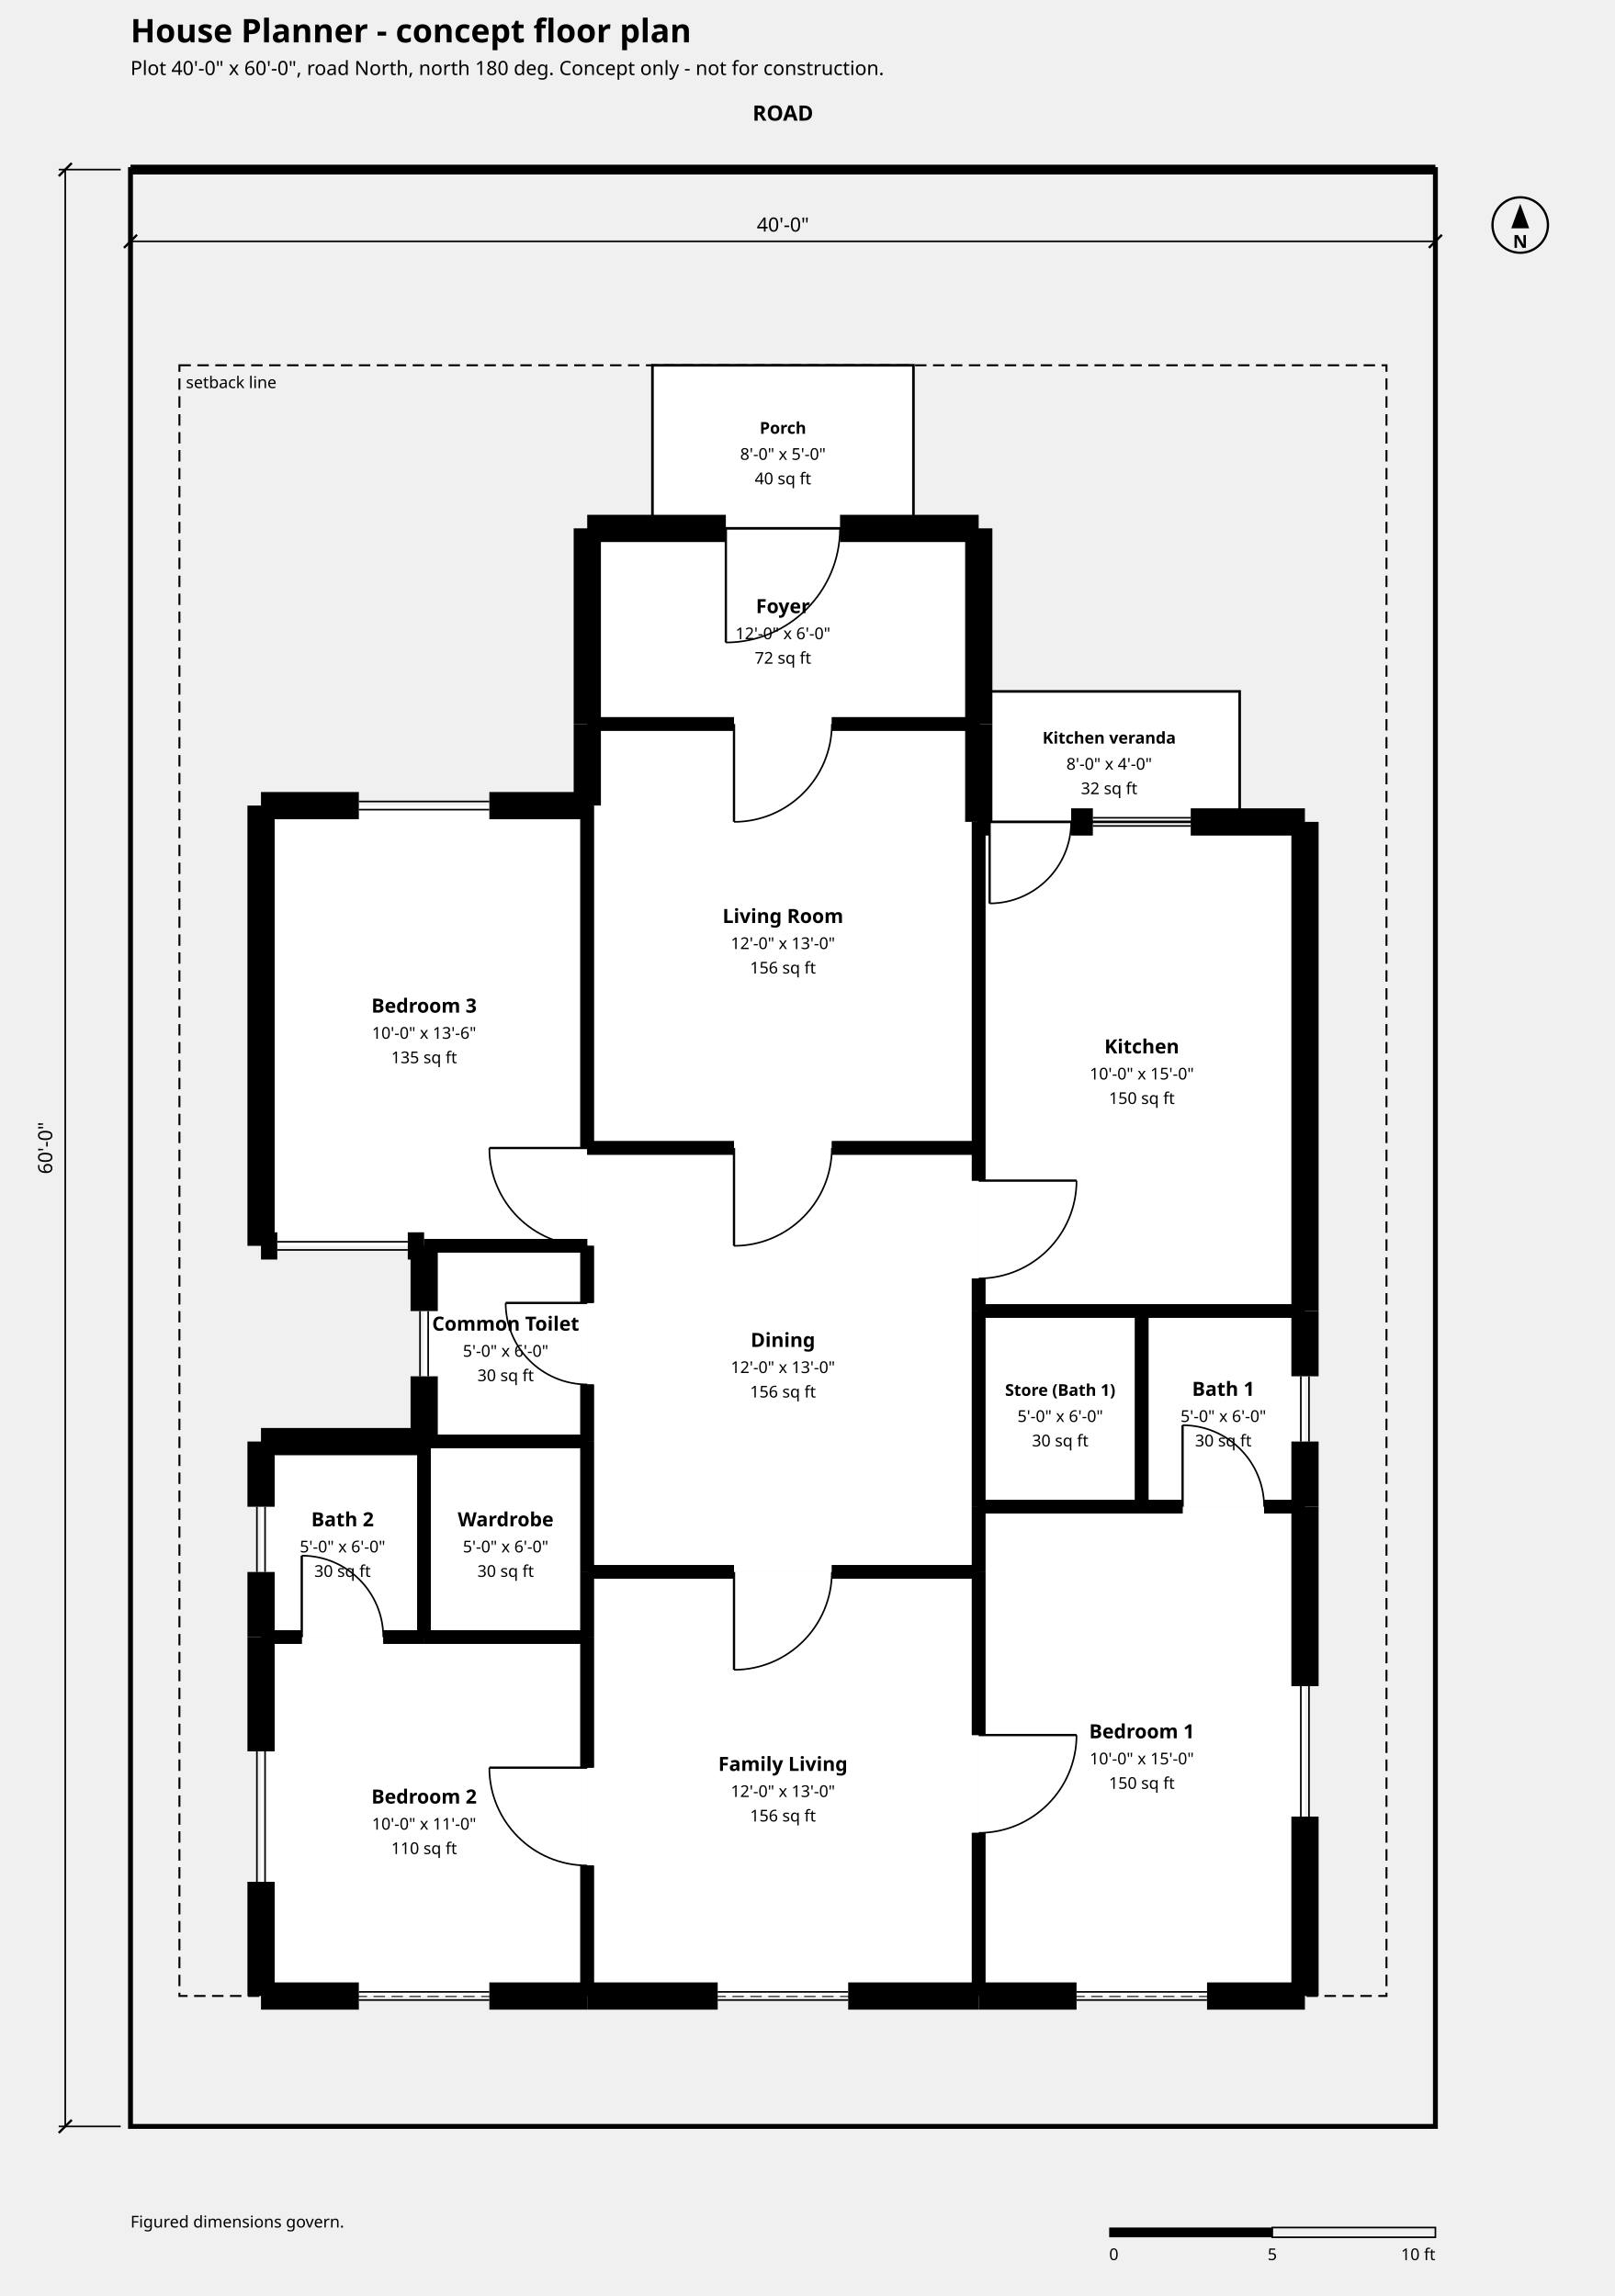
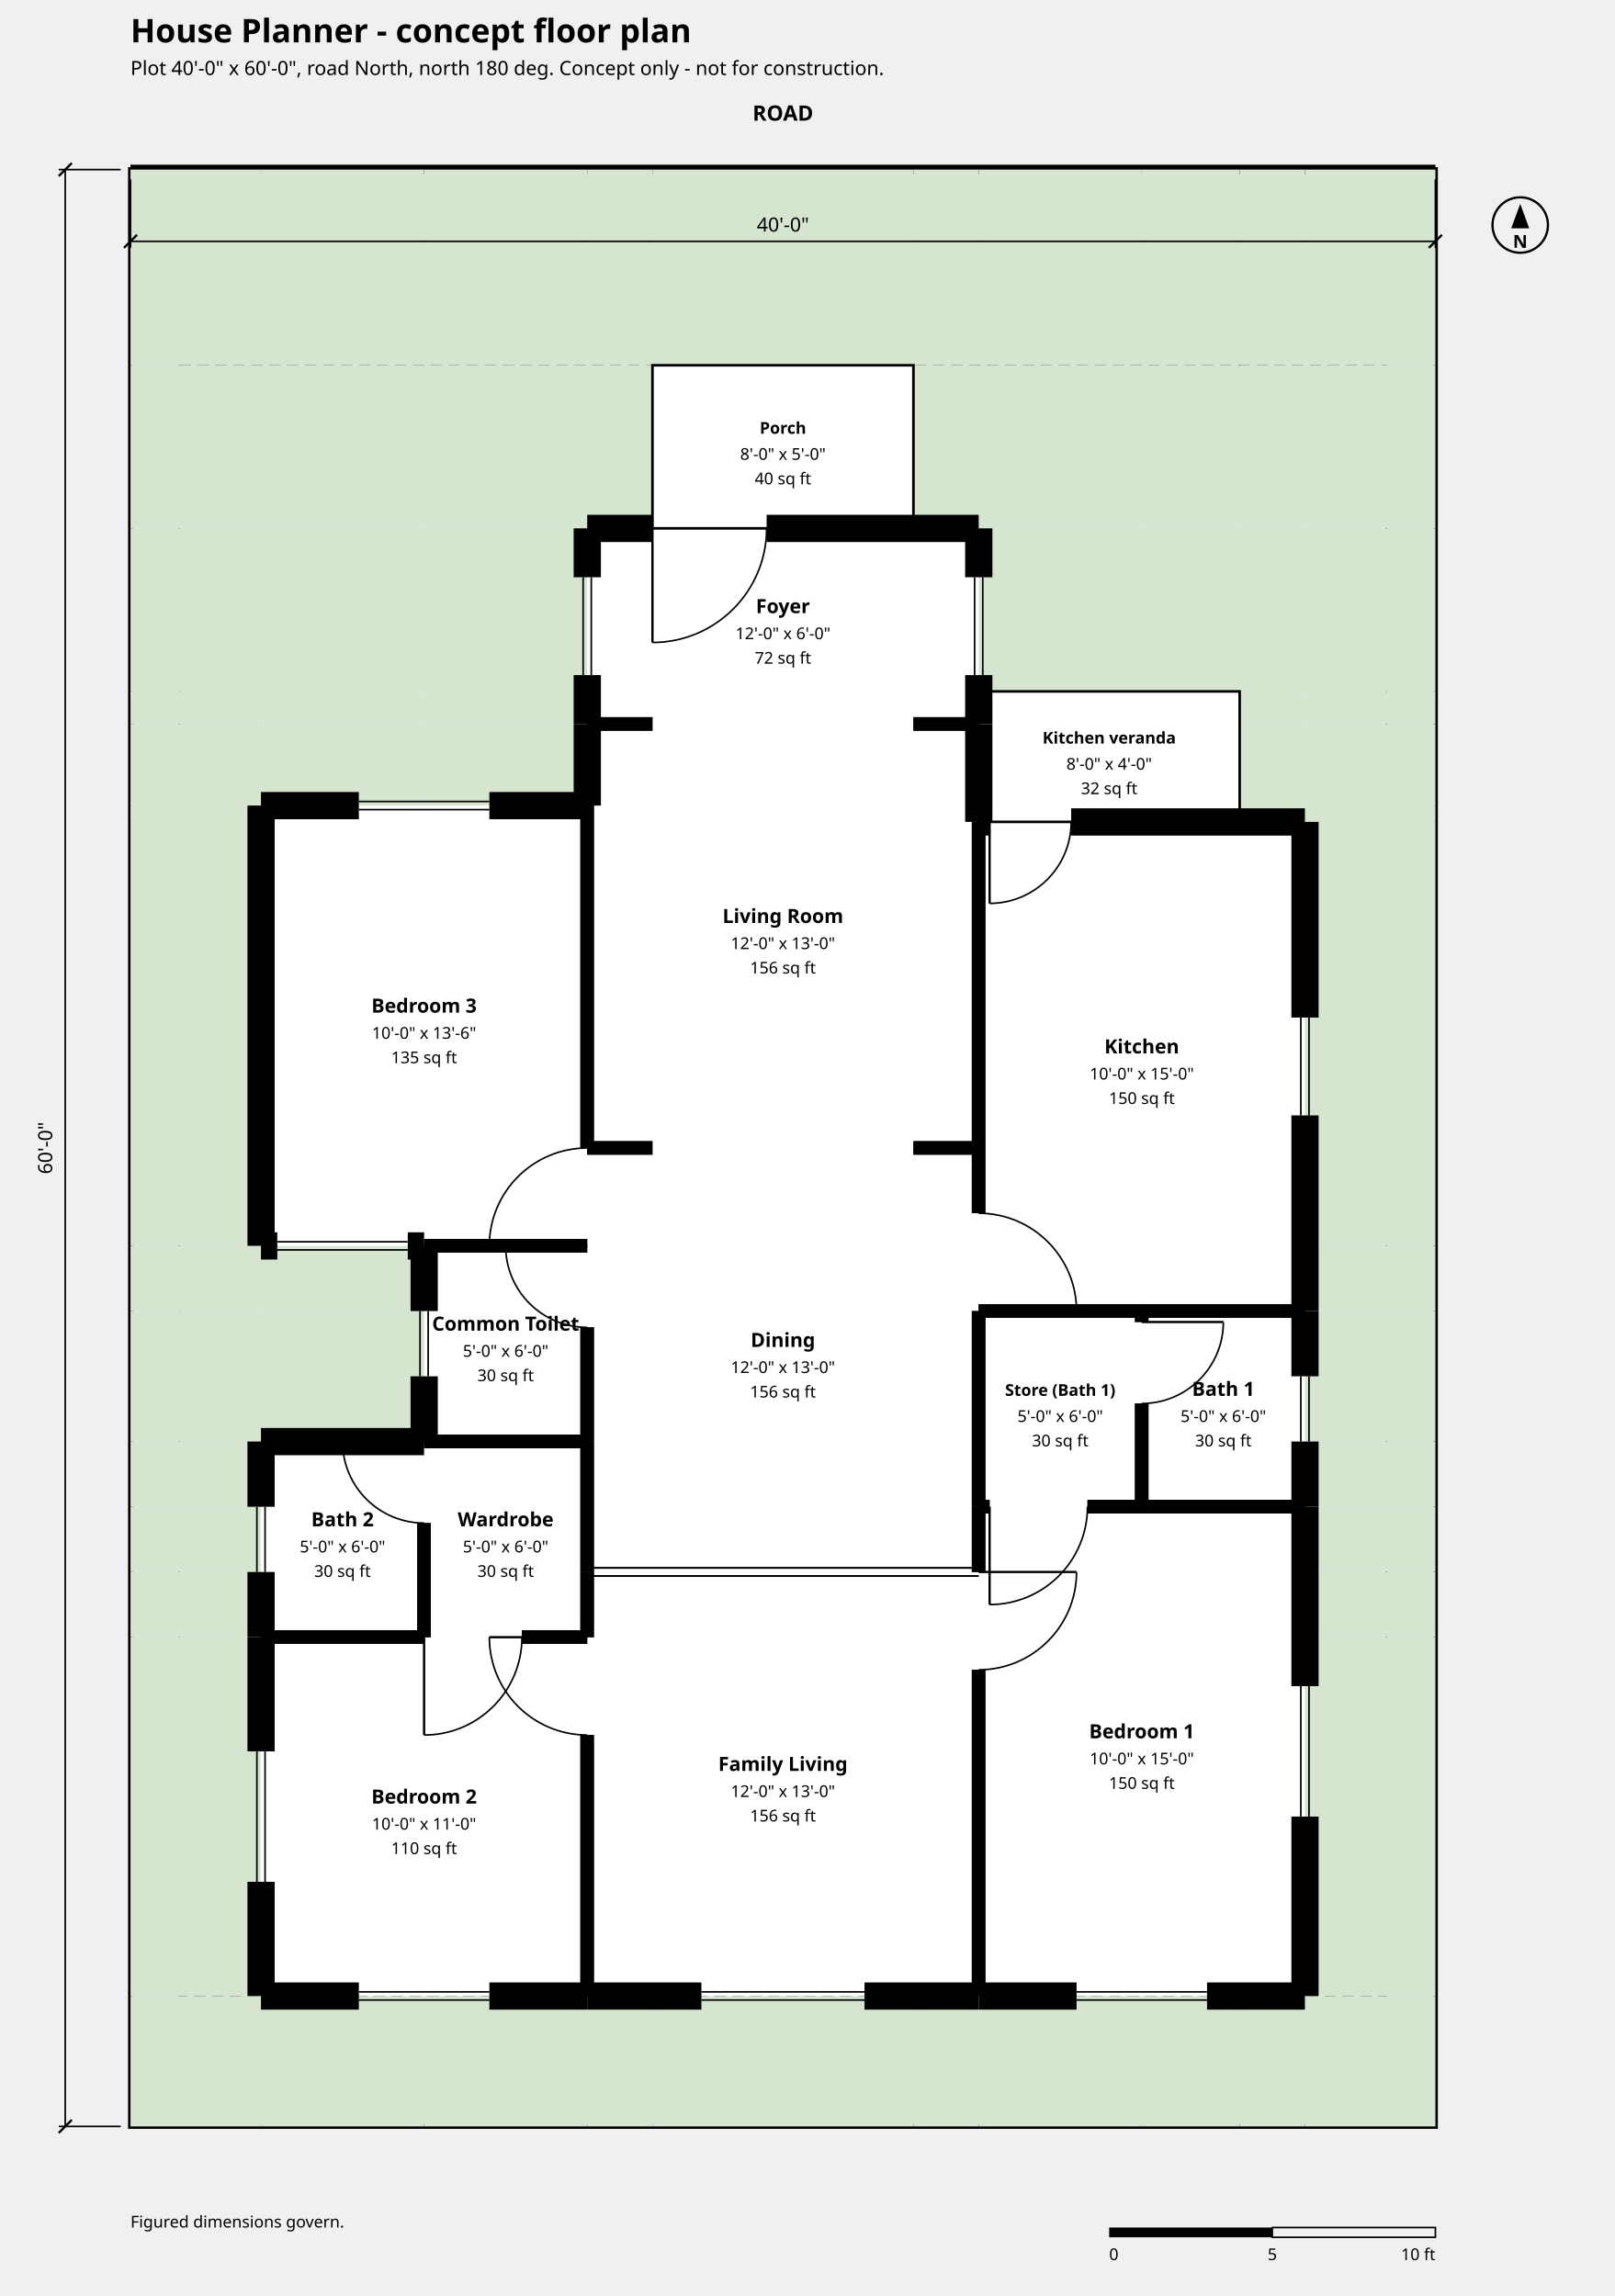
<svg xmlns="http://www.w3.org/2000/svg" viewBox="0 0 990 1408" style="width:100%;height:auto;max-width:960px;background:#fff" font-family="sans-serif">
  <text x="80" y="26" font-size="20" font-weight="bold">House Planner - concept floor plan</text>
  <text x="80" y="46" font-size="12">Plot 40'-0" x 60'-0", road North, north 180 deg. Concept only - not for construction.</text>
  <rect x="80.0" y="104.0" width="800.0" height="1200.0" fill="none" stroke="#000" stroke-width="3" />
  <rect x="110.0" y="224.0" width="740.0" height="1000.0" fill="none" stroke="#000" stroke-width="1.2" stroke-dasharray="7 4" />
  <text x="114.0" y="238.0" font-size="10">setback line</text>
  <line x1="80.0" y1="104.0" x2="880.0" y2="104.0" stroke="#000" stroke-width="6" />
  <text x="480.0" y="74.0" font-size="13" font-weight="bold" text-anchor="middle">ROAD</text>
+   <rect x="80.0" y="104.0" width="80.0" height="120.0" fill="#d5e5cf" stroke="none" />
+   <rect x="80.0" y="224.0" width="80.0" height="100.0" fill="#d5e5cf" stroke="none" />
+   <rect x="80.0" y="324.0" width="80.0" height="100.0" fill="#d5e5cf" stroke="none" />
+   <rect x="80.0" y="424.0" width="80.0" height="20.0" fill="#d5e5cf" stroke="none" />
+   <rect x="80.0" y="444.0" width="80.0" height="50.0" fill="#d5e5cf" stroke="none" />
+   <rect x="80.0" y="494.0" width="80.0" height="10.0" fill="#d5e5cf" stroke="none" />
+   <rect x="80.0" y="504.0" width="80.0" height="200.0" fill="#d5e5cf" stroke="none" />
+   <rect x="80.0" y="704.0" width="80.0" height="60.0" fill="#d5e5cf" stroke="none" />
+   <rect x="80.0" y="764.0" width="80.0" height="40.0" fill="#d5e5cf" stroke="none" />
+   <rect x="80.0" y="804.0" width="80.0" height="80.0" fill="#d5e5cf" stroke="none" />
+   <rect x="80.0" y="884.0" width="80.0" height="40.0" fill="#d5e5cf" stroke="none" />
+   <rect x="80.0" y="924.0" width="80.0" height="40.0" fill="#d5e5cf" stroke="none" />
+   <rect x="80.0" y="964.0" width="80.0" height="40.0" fill="#d5e5cf" stroke="none" />
+   <rect x="80.0" y="1004.0" width="80.0" height="220.0" fill="#d5e5cf" stroke="none" />
+   <rect x="80.0" y="1224.0" width="80.0" height="80.0" fill="#d5e5cf" stroke="none" />
+   <rect x="160.0" y="104.0" width="100.0" height="120.0" fill="#d5e5cf" stroke="none" />
+   <rect x="160.0" y="224.0" width="100.0" height="100.0" fill="#d5e5cf" stroke="none" />
+   <rect x="160.0" y="324.0" width="100.0" height="100.0" fill="#d5e5cf" stroke="none" />
+   <rect x="160.0" y="424.0" width="100.0" height="20.0" fill="#d5e5cf" stroke="none" />
+   <rect x="160.0" y="444.0" width="100.0" height="50.0" fill="#d5e5cf" stroke="none" />
+   <rect x="160.0" y="764.0" width="100.0" height="40.0" fill="#d5e5cf" stroke="none" />
+   <rect x="160.0" y="804.0" width="100.0" height="80.0" fill="#d5e5cf" stroke="none" />
+   <rect x="160.0" y="1224.0" width="100.0" height="80.0" fill="#d5e5cf" stroke="none" />
+   <rect x="260.0" y="104.0" width="100.0" height="120.0" fill="#d5e5cf" stroke="none" />
+   <rect x="260.0" y="224.0" width="100.0" height="100.0" fill="#d5e5cf" stroke="none" />
+   <rect x="260.0" y="324.0" width="100.0" height="100.0" fill="#d5e5cf" stroke="none" />
+   <rect x="260.0" y="424.0" width="100.0" height="20.0" fill="#d5e5cf" stroke="none" />
+   <rect x="260.0" y="444.0" width="100.0" height="50.0" fill="#d5e5cf" stroke="none" />
+   <rect x="260.0" y="1224.0" width="100.0" height="80.0" fill="#d5e5cf" stroke="none" />
+   <rect x="360.0" y="104.0" width="40.0" height="120.0" fill="#d5e5cf" stroke="none" />
+   <rect x="360.0" y="224.0" width="40.0" height="100.0" fill="#d5e5cf" stroke="none" />
+   <rect x="360.0" y="1224.0" width="40.0" height="80.0" fill="#d5e5cf" stroke="none" />
+   <rect x="400.0" y="104.0" width="160.0" height="120.0" fill="#d5e5cf" stroke="none" />
+   <rect x="400.0" y="1224.0" width="160.0" height="80.0" fill="#d5e5cf" stroke="none" />
+   <rect x="560.0" y="104.0" width="40.0" height="120.0" fill="#d5e5cf" stroke="none" />
+   <rect x="560.0" y="224.0" width="40.0" height="100.0" fill="#d5e5cf" stroke="none" />
+   <rect x="560.0" y="1224.0" width="40.0" height="80.0" fill="#d5e5cf" stroke="none" />
+   <rect x="600.0" y="104.0" width="100.0" height="120.0" fill="#d5e5cf" stroke="none" />
+   <rect x="600.0" y="224.0" width="100.0" height="100.0" fill="#d5e5cf" stroke="none" />
+   <rect x="600.0" y="324.0" width="100.0" height="100.0" fill="#d5e5cf" stroke="none" />
+   <rect x="600.0" y="1224.0" width="100.0" height="80.0" fill="#d5e5cf" stroke="none" />
+   <rect x="700.0" y="104.0" width="60.0" height="120.0" fill="#d5e5cf" stroke="none" />
+   <rect x="700.0" y="224.0" width="60.0" height="100.0" fill="#d5e5cf" stroke="none" />
+   <rect x="700.0" y="324.0" width="60.0" height="100.0" fill="#d5e5cf" stroke="none" />
+   <rect x="700.0" y="1224.0" width="60.0" height="80.0" fill="#d5e5cf" stroke="none" />
+   <rect x="760.0" y="104.0" width="40.0" height="120.0" fill="#d5e5cf" stroke="none" />
+   <rect x="760.0" y="224.0" width="40.0" height="100.0" fill="#d5e5cf" stroke="none" />
+   <rect x="760.0" y="324.0" width="40.0" height="100.0" fill="#d5e5cf" stroke="none" />
+   <rect x="760.0" y="424.0" width="40.0" height="20.0" fill="#d5e5cf" stroke="none" />
+   <rect x="760.0" y="444.0" width="40.0" height="50.0" fill="#d5e5cf" stroke="none" />
+   <rect x="760.0" y="494.0" width="40.0" height="10.0" fill="#d5e5cf" stroke="none" />
+   <rect x="760.0" y="1224.0" width="40.0" height="80.0" fill="#d5e5cf" stroke="none" />
+   <rect x="800.0" y="104.0" width="80.0" height="120.0" fill="#d5e5cf" stroke="none" />
+   <rect x="800.0" y="224.0" width="80.0" height="100.0" fill="#d5e5cf" stroke="none" />
+   <rect x="800.0" y="324.0" width="80.0" height="100.0" fill="#d5e5cf" stroke="none" />
+   <rect x="800.0" y="424.0" width="80.0" height="20.0" fill="#d5e5cf" stroke="none" />
+   <rect x="800.0" y="444.0" width="80.0" height="50.0" fill="#d5e5cf" stroke="none" />
+   <rect x="800.0" y="494.0" width="80.0" height="10.0" fill="#d5e5cf" stroke="none" />
+   <rect x="800.0" y="504.0" width="80.0" height="200.0" fill="#d5e5cf" stroke="none" />
+   <rect x="800.0" y="704.0" width="80.0" height="60.0" fill="#d5e5cf" stroke="none" />
+   <rect x="800.0" y="764.0" width="80.0" height="40.0" fill="#d5e5cf" stroke="none" />
+   <rect x="800.0" y="804.0" width="80.0" height="80.0" fill="#d5e5cf" stroke="none" />
+   <rect x="800.0" y="884.0" width="80.0" height="40.0" fill="#d5e5cf" stroke="none" />
+   <rect x="800.0" y="924.0" width="80.0" height="40.0" fill="#d5e5cf" stroke="none" />
+   <rect x="800.0" y="964.0" width="80.0" height="40.0" fill="#d5e5cf" stroke="none" />
+   <rect x="800.0" y="1004.0" width="80.0" height="220.0" fill="#d5e5cf" stroke="none" />
+   <rect x="800.0" y="1224.0" width="80.0" height="80.0" fill="#d5e5cf" stroke="none" />
  <g>
    <rect x="360.0" y="324.0" width="240.0" height="120.0" fill="#fff" stroke="none" />
    <text x="480.0" y="376.0" font-size="12" font-weight="bold" text-anchor="middle">Foyer</text>
    <text x="480.0" y="392.0" font-size="10" text-anchor="middle">12'-0" x 6'-0"</text>
    <text x="480.0" y="407.0" font-size="10" text-anchor="middle">72 sq ft</text>
  </g>
  <g>
    <rect x="360.0" y="444.0" width="240.0" height="260.0" fill="#fff" stroke="none" />
    <text x="480.0" y="566.0" font-size="12" font-weight="bold" text-anchor="middle">Living Room</text>
    <text x="480.0" y="582.0" font-size="10" text-anchor="middle">12'-0" x 13'-0"</text>
    <text x="480.0" y="597.0" font-size="10" text-anchor="middle">156 sq ft</text>
  </g>
  <g>
    <rect x="360.0" y="704.0" width="240.0" height="260.0" fill="#fff" stroke="none" />
    <text x="480.0" y="826.0" font-size="12" font-weight="bold" text-anchor="middle">Dining</text>
    <text x="480.0" y="842.0" font-size="10" text-anchor="middle">12'-0" x 13'-0"</text>
    <text x="480.0" y="857.0" font-size="10" text-anchor="middle">156 sq ft</text>
  </g>
  <g>
    <rect x="360.0" y="964.0" width="240.0" height="260.0" fill="#fff" stroke="none" />
    <text x="480.0" y="1086.0" font-size="12" font-weight="bold" text-anchor="middle">Family Living</text>
    <text x="480.0" y="1102.0" font-size="10" text-anchor="middle">12'-0" x 13'-0"</text>
    <text x="480.0" y="1117.0" font-size="10" text-anchor="middle">156 sq ft</text>
  </g>
  <g>
    <rect x="160.0" y="1004.0" width="200.0" height="220.0" fill="#fff" stroke="none" />
    <text x="260.0" y="1106.0" font-size="12" font-weight="bold" text-anchor="middle">Bedroom 2</text>
    <text x="260.0" y="1122.0" font-size="10" text-anchor="middle">10'-0" x 11'-0"</text>
    <text x="260.0" y="1137.0" font-size="10" text-anchor="middle">110 sq ft</text>
  </g>
  <g>
    <rect x="160.0" y="884.0" width="100.0" height="120.0" fill="#fff" stroke="none" />
    <text x="210.0" y="936.0" font-size="12" font-weight="bold" text-anchor="middle">Bath 2</text>
    <text x="210.0" y="952.0" font-size="10" text-anchor="middle">5'-0" x 6'-0"</text>
    <text x="210.0" y="967.0" font-size="10" text-anchor="middle">30 sq ft</text>
  </g>
  <g>
    <rect x="260.0" y="884.0" width="100.0" height="120.0" fill="#fff" stroke="none" />
    <text x="310.0" y="936.0" font-size="12" font-weight="bold" text-anchor="middle">Wardrobe</text>
    <text x="310.0" y="952.0" font-size="10" text-anchor="middle">5'-0" x 6'-0"</text>
    <text x="310.0" y="967.0" font-size="10" text-anchor="middle">30 sq ft</text>
  </g>
  <g>
    <rect x="260.0" y="764.0" width="100.0" height="120.0" fill="#fff" stroke="none" />
    <text x="310.0" y="816.0" font-size="12" font-weight="bold" text-anchor="middle">Common Toilet</text>
    <text x="310.0" y="832.0" font-size="10" text-anchor="middle">5'-0" x 6'-0"</text>
    <text x="310.0" y="847.0" font-size="10" text-anchor="middle">30 sq ft</text>
  </g>
  <g>
    <rect x="160.0" y="494.0" width="200.0" height="270.0" fill="#fff" stroke="none" />
    <text x="260.0" y="621.0" font-size="12" font-weight="bold" text-anchor="middle">Bedroom 3</text>
    <text x="260.0" y="637.0" font-size="10" text-anchor="middle">10'-0" x 13'-6"</text>
    <text x="260.0" y="652.0" font-size="10" text-anchor="middle">135 sq ft</text>
  </g>
  <g>
    <rect x="600.0" y="924.0" width="200.0" height="300.0" fill="#fff" stroke="none" />
    <text x="700.0" y="1066.0" font-size="12" font-weight="bold" text-anchor="middle">Bedroom 1</text>
    <text x="700.0" y="1082.0" font-size="10" text-anchor="middle">10'-0" x 15'-0"</text>
    <text x="700.0" y="1097.0" font-size="10" text-anchor="middle">150 sq ft</text>
  </g>
  <g>
    <rect x="700.0" y="804.0" width="100.0" height="120.0" fill="#fff" stroke="none" />
    <text x="750.0" y="856.0" font-size="12" font-weight="bold" text-anchor="middle">Bath 1</text>
    <text x="750.0" y="872.0" font-size="10" text-anchor="middle">5'-0" x 6'-0"</text>
    <text x="750.0" y="887.0" font-size="10" text-anchor="middle">30 sq ft</text>
  </g>
  <g>
    <rect x="600.0" y="804.0" width="100.0" height="120.0" fill="#fff" stroke="none" />
    <text x="650.0" y="856.0" font-size="10" font-weight="bold" text-anchor="middle">Store (Bath 1)</text>
    <text x="650.0" y="872.0" font-size="10" text-anchor="middle">5'-0" x 6'-0"</text>
    <text x="650.0" y="887.0" font-size="10" text-anchor="middle">30 sq ft</text>
  </g>
  <g>
    <rect x="600.0" y="504.0" width="200.0" height="300.0" fill="#fff" stroke="none" />
    <text x="700.0" y="646.0" font-size="12" font-weight="bold" text-anchor="middle">Kitchen</text>
    <text x="700.0" y="662.0" font-size="10" text-anchor="middle">10'-0" x 15'-0"</text>
    <text x="700.0" y="677.0" font-size="10" text-anchor="middle">150 sq ft</text>
  </g>
  <g>
    <rect x="400.0" y="224.0" width="160.0" height="100.0" fill="#fff" stroke="#000" stroke-width="1.6" />
    <text x="480.0" y="266.0" font-size="10" font-weight="bold" text-anchor="middle">Porch</text>
    <text x="480.0" y="282.0" font-size="10" text-anchor="middle">8'-0" x 5'-0"</text>
    <text x="480.0" y="297.0" font-size="10" text-anchor="middle">40 sq ft</text>
  </g>
  <g>
    <rect x="600.0" y="424.0" width="160.0" height="80.0" fill="#fff" stroke="#000" stroke-width="1.6" />
    <text x="680.0" y="456.0" font-size="10" font-weight="bold" text-anchor="middle">Kitchen veranda</text>
    <text x="680.0" y="472.0" font-size="10" text-anchor="middle">8'-0" x 4'-0"</text>
    <text x="680.0" y="487.0" font-size="10" text-anchor="middle">32 sq ft</text>
  </g>
-   <rect x="360.0" y="439.8" width="90.0" height="8.3" fill="#000" stroke="none" />
-   <rect x="510.0" y="439.8" width="90.0" height="8.3" fill="#000" stroke="none" />
-   <rect x="360.0" y="315.7" width="85.0" height="16.7" fill="#000" stroke="none" />
-   <rect x="515.0" y="315.7" width="85.0" height="16.7" fill="#000" stroke="none" />
-   <rect x="591.7" y="324.0" width="16.7" height="120.0" fill="#000" stroke="none" />
-   <rect x="351.7" y="324.0" width="16.7" height="120.0" fill="#000" stroke="none" />
-   <rect x="360.0" y="699.8" width="90.0" height="8.3" fill="#000" stroke="none" />
-   <rect x="510.0" y="699.8" width="90.0" height="8.3" fill="#000" stroke="none" />
-   <rect x="360.0" y="439.8" width="90.0" height="8.3" fill="#000" stroke="none" />
-   <rect x="510.0" y="439.8" width="90.0" height="8.3" fill="#000" stroke="none" />
+   <rect x="360.0" y="439.8" width="40.0" height="8.3" fill="#000" stroke="none" />
+   <rect x="560.0" y="439.8" width="40.0" height="8.3" fill="#000" stroke="none" />
+   <rect x="360.0" y="315.7" width="40.0" height="16.7" fill="#000" stroke="none" />
+   <rect x="470.0" y="315.7" width="130.0" height="16.7" fill="#000" stroke="none" />
+   <rect x="591.7" y="324.0" width="16.7" height="30.0" fill="#000" stroke="none" />
+   <rect x="591.7" y="414.0" width="16.7" height="30.0" fill="#000" stroke="none" />
+   <rect x="351.7" y="324.0" width="16.7" height="30.0" fill="#000" stroke="none" />
+   <rect x="351.7" y="414.0" width="16.7" height="30.0" fill="#000" stroke="none" />
+   <rect x="360.0" y="699.8" width="40.0" height="8.3" fill="#000" stroke="none" />
+   <rect x="560.0" y="699.8" width="40.0" height="8.3" fill="#000" stroke="none" />
+   <rect x="360.0" y="439.8" width="40.0" height="8.3" fill="#000" stroke="none" />
+   <rect x="560.0" y="439.8" width="40.0" height="8.3" fill="#000" stroke="none" />
  <rect x="591.7" y="444.0" width="16.7" height="60.0" fill="#000" stroke="none" />
  <rect x="595.8" y="504.0" width="8.3" height="200.0" fill="#000" stroke="none" />
  <rect x="351.7" y="444.0" width="16.7" height="50.0" fill="#000" stroke="none" />
  <rect x="355.8" y="494.0" width="8.3" height="210.0" fill="#000" stroke="none" />
-   <rect x="360.0" y="959.8" width="90.0" height="8.3" fill="#000" stroke="none" />
-   <rect x="510.0" y="959.8" width="90.0" height="8.3" fill="#000" stroke="none" />
-   <rect x="360.0" y="699.8" width="90.0" height="8.3" fill="#000" stroke="none" />
-   <rect x="510.0" y="699.8" width="90.0" height="8.3" fill="#000" stroke="none" />
+   <line x1="360.0" y1="966.5" x2="600.0" y2="966.5" stroke="#000" stroke-width="1" />
+   <line x1="360.0" y1="961.5" x2="600.0" y2="961.5" stroke="#000" stroke-width="1" />
+   <rect x="360.0" y="699.8" width="40.0" height="8.3" fill="#000" stroke="none" />
+   <rect x="560.0" y="699.8" width="40.0" height="8.3" fill="#000" stroke="none" />
  <rect x="595.8" y="924.0" width="8.3" height="40.0" fill="#000" stroke="none" />
  <rect x="595.8" y="804.0" width="8.3" height="120.0" fill="#000" stroke="none" />
-   <rect x="595.8" y="704.0" width="8.3" height="20.0" fill="#000" stroke="none" />
-   <rect x="595.8" y="784.0" width="8.3" height="20.0" fill="#000" stroke="none" />
+   <rect x="595.8" y="704.0" width="8.3" height="40.0" fill="#000" stroke="none" />
  <rect x="355.8" y="884.0" width="8.3" height="80.0" fill="#000" stroke="none" />
-   <rect x="355.8" y="764.0" width="8.3" height="35.0" fill="#000" stroke="none" />
-   <rect x="355.8" y="849.0" width="8.3" height="35.0" fill="#000" stroke="none" />
-   <rect x="360.0" y="1215.7" width="80.0" height="16.7" fill="#000" stroke="none" />
-   <rect x="520.0" y="1215.7" width="80.0" height="16.7" fill="#000" stroke="none" />
-   <rect x="360.0" y="959.8" width="90.0" height="8.3" fill="#000" stroke="none" />
-   <rect x="510.0" y="959.8" width="90.0" height="8.3" fill="#000" stroke="none" />
-   <rect x="595.8" y="964.0" width="8.3" height="100.0" fill="#000" stroke="none" />
-   <rect x="595.8" y="1124.0" width="8.3" height="100.0" fill="#000" stroke="none" />
-   <rect x="355.8" y="1004.0" width="8.3" height="80.0" fill="#000" stroke="none" />
-   <rect x="355.8" y="1144.0" width="8.3" height="80.0" fill="#000" stroke="none" />
+   <rect x="355.8" y="814.0" width="8.3" height="70.0" fill="#000" stroke="none" />
+   <rect x="360.0" y="1215.7" width="70.0" height="16.7" fill="#000" stroke="none" />
+   <rect x="530.0" y="1215.7" width="70.0" height="16.7" fill="#000" stroke="none" />
+   <line x1="360.0" y1="966.5" x2="600.0" y2="966.5" stroke="#000" stroke-width="1" />
+   <line x1="360.0" y1="961.5" x2="600.0" y2="961.5" stroke="#000" stroke-width="1" />
+   <rect x="595.8" y="1024.0" width="8.3" height="200.0" fill="#000" stroke="none" />
+   <rect x="355.8" y="1064.0" width="8.3" height="160.0" fill="#000" stroke="none" />
  <rect x="355.8" y="964.0" width="8.3" height="40.0" fill="#000" stroke="none" />
  <rect x="160.0" y="1215.7" width="60.0" height="16.7" fill="#000" stroke="none" />
  <rect x="300.0" y="1215.7" width="60.0" height="16.7" fill="#000" stroke="none" />
-   <rect x="160.0" y="999.8" width="25.0" height="8.3" fill="#000" stroke="none" />
-   <rect x="235.0" y="999.8" width="25.0" height="8.3" fill="#000" stroke="none" />
-   <rect x="260.0" y="999.8" width="100.0" height="8.3" fill="#000" stroke="none" />
-   <rect x="355.8" y="1004.0" width="8.3" height="80.0" fill="#000" stroke="none" />
-   <rect x="355.8" y="1144.0" width="8.3" height="80.0" fill="#000" stroke="none" />
+   <rect x="160.0" y="999.8" width="100.0" height="8.3" fill="#000" stroke="none" />
+   <rect x="320.0" y="999.8" width="40.0" height="8.3" fill="#000" stroke="none" />
+   <rect x="355.8" y="1064.0" width="8.3" height="160.0" fill="#000" stroke="none" />
  <rect x="151.7" y="1004.0" width="16.7" height="70.0" fill="#000" stroke="none" />
  <rect x="151.7" y="1154.0" width="16.7" height="70.0" fill="#000" stroke="none" />
-   <rect x="160.0" y="999.8" width="25.0" height="8.3" fill="#000" stroke="none" />
-   <rect x="235.0" y="999.8" width="25.0" height="8.3" fill="#000" stroke="none" />
+   <rect x="160.0" y="999.8" width="100.0" height="8.3" fill="#000" stroke="none" />
  <rect x="160.0" y="875.7" width="100.0" height="16.7" fill="#000" stroke="none" />
-   <rect x="255.8" y="884.0" width="8.3" height="120.0" fill="#000" stroke="none" />
+   <rect x="255.8" y="934.0" width="8.3" height="70.0" fill="#000" stroke="none" />
  <rect x="151.7" y="884.0" width="16.7" height="40.0" fill="#000" stroke="none" />
  <rect x="151.7" y="964.0" width="16.7" height="40.0" fill="#000" stroke="none" />
-   <rect x="260.0" y="999.8" width="100.0" height="8.3" fill="#000" stroke="none" />
+   <rect x="320.0" y="999.8" width="40.0" height="8.3" fill="#000" stroke="none" />
  <rect x="260.0" y="879.8" width="100.0" height="8.3" fill="#000" stroke="none" />
  <rect x="355.8" y="884.0" width="8.3" height="80.0" fill="#000" stroke="none" />
  <rect x="355.8" y="964.0" width="8.3" height="40.0" fill="#000" stroke="none" />
-   <rect x="255.8" y="884.0" width="8.3" height="120.0" fill="#000" stroke="none" />
+   <rect x="255.8" y="934.0" width="8.3" height="70.0" fill="#000" stroke="none" />
  <rect x="260.0" y="879.8" width="100.0" height="8.3" fill="#000" stroke="none" />
  <rect x="260.0" y="759.8" width="100.0" height="8.3" fill="#000" stroke="none" />
-   <rect x="355.8" y="764.0" width="8.3" height="35.0" fill="#000" stroke="none" />
-   <rect x="355.8" y="849.0" width="8.3" height="35.0" fill="#000" stroke="none" />
+   <rect x="355.8" y="814.0" width="8.3" height="70.0" fill="#000" stroke="none" />
  <rect x="251.7" y="764.0" width="16.7" height="40.0" fill="#000" stroke="none" />
  <rect x="251.7" y="844.0" width="16.7" height="40.0" fill="#000" stroke="none" />
  <rect x="160.0" y="755.7" width="10.0" height="16.7" fill="#000" stroke="none" />
  <rect x="250.0" y="755.7" width="10.0" height="16.7" fill="#000" stroke="none" />
  <rect x="260.0" y="759.8" width="100.0" height="8.3" fill="#000" stroke="none" />
  <rect x="160.0" y="485.7" width="60.0" height="16.7" fill="#000" stroke="none" />
  <rect x="300.0" y="485.7" width="60.0" height="16.7" fill="#000" stroke="none" />
  <rect x="355.8" y="494.0" width="8.3" height="210.0" fill="#000" stroke="none" />
  <rect x="151.7" y="494.0" width="16.7" height="270.0" fill="#000" stroke="none" />
  <rect x="600.0" y="1215.7" width="60.0" height="16.7" fill="#000" stroke="none" />
  <rect x="740.0" y="1215.7" width="60.0" height="16.7" fill="#000" stroke="none" />
-   <rect x="700.0" y="919.8" width="25.0" height="8.3" fill="#000" stroke="none" />
-   <rect x="775.0" y="919.8" width="25.0" height="8.3" fill="#000" stroke="none" />
-   <rect x="600.0" y="919.8" width="100.0" height="8.3" fill="#000" stroke="none" />
+   <rect x="700.0" y="919.8" width="100.0" height="8.3" fill="#000" stroke="none" />
+   <rect x="600.0" y="919.8" width="6.7" height="8.3" fill="#000" stroke="none" />
+   <rect x="666.7" y="919.8" width="33.3" height="8.3" fill="#000" stroke="none" />
  <rect x="791.7" y="924.0" width="16.7" height="110.0" fill="#000" stroke="none" />
  <rect x="791.7" y="1114.0" width="16.7" height="110.0" fill="#000" stroke="none" />
  <rect x="595.8" y="924.0" width="8.3" height="40.0" fill="#000" stroke="none" />
-   <rect x="595.8" y="964.0" width="8.3" height="100.0" fill="#000" stroke="none" />
-   <rect x="595.8" y="1124.0" width="8.3" height="100.0" fill="#000" stroke="none" />
-   <rect x="700.0" y="919.8" width="25.0" height="8.3" fill="#000" stroke="none" />
-   <rect x="775.0" y="919.8" width="25.0" height="8.3" fill="#000" stroke="none" />
+   <rect x="595.8" y="1024.0" width="8.3" height="200.0" fill="#000" stroke="none" />
+   <rect x="700.0" y="919.8" width="100.0" height="8.3" fill="#000" stroke="none" />
  <rect x="700.0" y="799.8" width="100.0" height="8.3" fill="#000" stroke="none" />
  <rect x="791.7" y="804.0" width="16.7" height="40.0" fill="#000" stroke="none" />
  <rect x="791.7" y="884.0" width="16.7" height="40.0" fill="#000" stroke="none" />
-   <rect x="695.8" y="804.0" width="8.3" height="120.0" fill="#000" stroke="none" />
-   <rect x="600.0" y="919.8" width="100.0" height="8.3" fill="#000" stroke="none" />
+   <rect x="695.8" y="804.0" width="8.3" height="6.7" fill="#000" stroke="none" />
+   <rect x="695.8" y="860.7" width="8.3" height="63.3" fill="#000" stroke="none" />
+   <rect x="600.0" y="919.8" width="6.7" height="8.3" fill="#000" stroke="none" />
+   <rect x="666.7" y="919.8" width="33.3" height="8.3" fill="#000" stroke="none" />
  <rect x="600.0" y="799.8" width="100.0" height="8.3" fill="#000" stroke="none" />
-   <rect x="695.8" y="804.0" width="8.3" height="120.0" fill="#000" stroke="none" />
+   <rect x="695.8" y="804.0" width="8.3" height="6.7" fill="#000" stroke="none" />
+   <rect x="695.8" y="860.7" width="8.3" height="63.3" fill="#000" stroke="none" />
  <rect x="595.8" y="804.0" width="8.3" height="120.0" fill="#000" stroke="none" />
  <rect x="700.0" y="799.8" width="100.0" height="8.3" fill="#000" stroke="none" />
  <rect x="600.0" y="799.8" width="100.0" height="8.3" fill="#000" stroke="none" />
  <rect x="600.0" y="495.7" width="6.7" height="16.7" fill="#000" stroke="none" />
-   <rect x="656.7" y="495.7" width="13.3" height="16.7" fill="#000" stroke="none" />
-   <rect x="730.0" y="495.7" width="70.0" height="16.7" fill="#000" stroke="none" />
-   <rect x="791.7" y="504.0" width="16.7" height="300.0" fill="#000" stroke="none" />
+   <rect x="656.7" y="495.7" width="143.3" height="16.7" fill="#000" stroke="none" />
+   <rect x="791.7" y="504.0" width="16.7" height="120.0" fill="#000" stroke="none" />
+   <rect x="791.7" y="684.0" width="16.7" height="120.0" fill="#000" stroke="none" />
  <rect x="595.8" y="504.0" width="8.3" height="200.0" fill="#000" stroke="none" />
-   <rect x="595.8" y="704.0" width="8.3" height="20.0" fill="#000" stroke="none" />
-   <rect x="595.8" y="784.0" width="8.3" height="20.0" fill="#000" stroke="none" />
-   <line x1="445.0" y1="324.0" x2="445.0" y2="394.0" stroke="#000" stroke-width="1.4" />
-   <path d="M 445.0 394.0 A 70.0 70.0 0 0 0 515.0 324.0" fill="none" stroke="#000" stroke-width="1" />
-   <line x1="450.0" y1="444.0" x2="450.0" y2="504.0" stroke="#000" stroke-width="1.4" />
-   <path d="M 450.0 504.0 A 60.0 60.0 0 0 0 510.0 444.0" fill="none" stroke="#000" stroke-width="1" />
-   <line x1="450.0" y1="704.0" x2="450.0" y2="764.0" stroke="#000" stroke-width="1.4" />
-   <path d="M 450.0 764.0 A 60.0 60.0 0 0 0 510.0 704.0" fill="none" stroke="#000" stroke-width="1" />
-   <line x1="450.0" y1="964.0" x2="450.0" y2="1024.0" stroke="#000" stroke-width="1.4" />
-   <path d="M 450.0 1024.0 A 60.0 60.0 0 0 0 510.0 964.0" fill="none" stroke="#000" stroke-width="1" />
-   <line x1="360.0" y1="1084.0" x2="300.0" y2="1084.0" stroke="#000" stroke-width="1.4" />
-   <path d="M 300.0 1084.0 A 60.0 60.0 0 0 0 360.0 1144.0" fill="none" stroke="#000" stroke-width="1" />
-   <line x1="360.0" y1="704.0" x2="300.0" y2="704.0" stroke="#000" stroke-width="1.4" />
-   <path d="M 300.0 704.0 A 60.0 60.0 0 0 0 360.0 764.0" fill="none" stroke="#000" stroke-width="1" />
-   <line x1="600.0" y1="1064.0" x2="660.0" y2="1064.0" stroke="#000" stroke-width="1.4" />
-   <path d="M 660.0 1064.0 A 60.0 60.0 0 0 1 600.0 1124.0" fill="none" stroke="#000" stroke-width="1" />
-   <line x1="600.0" y1="724.0" x2="660.0" y2="724.0" stroke="#000" stroke-width="1.4" />
-   <path d="M 660.0 724.0 A 60.0 60.0 0 0 1 600.0 784.0" fill="none" stroke="#000" stroke-width="1" />
+   <rect x="595.8" y="704.0" width="8.3" height="40.0" fill="#000" stroke="none" />
+   <line x1="400.0" y1="324.0" x2="400.0" y2="394.0" stroke="#000" stroke-width="1.4" />
+   <path d="M 400.0 394.0 A 70.0 70.0 0 0 0 470.0 324.0" fill="none" stroke="#000" stroke-width="1" />
+   <line x1="360.0" y1="1004.0" x2="300.0" y2="1004.0" stroke="#000" stroke-width="1.4" />
+   <path d="M 300.0 1004.0 A 60.0 60.0 0 0 0 360.0 1064.0" fill="none" stroke="#000" stroke-width="1" />
+   <line x1="360.0" y1="764.0" x2="300.0" y2="764.0" stroke="#000" stroke-width="1.4" />
+   <path d="M 300.0 764.0 A 60.0 60.0 0 0 1 360.0 704.0" fill="none" stroke="#000" stroke-width="1" />
+   <line x1="600.0" y1="964.0" x2="660.0" y2="964.0" stroke="#000" stroke-width="1.4" />
+   <path d="M 660.0 964.0 A 60.0 60.0 0 0 1 600.0 1024.0" fill="none" stroke="#000" stroke-width="1" />
+   <line x1="600.0" y1="804.0" x2="660.0" y2="804.0" stroke="#000" stroke-width="1.4" />
+   <path d="M 660.0 804.0 A 60.0 60.0 0 0 0 600.0 744.0" fill="none" stroke="#000" stroke-width="1" />
  <line x1="606.7" y1="504.0" x2="606.7" y2="554.0" stroke="#000" stroke-width="1.4" />
  <path d="M 606.7 554.0 A 50.0 50.0 0 0 0 656.7 504.0" fill="none" stroke="#000" stroke-width="1" />
-   <line x1="185.0" y1="1004.0" x2="185.0" y2="954.0" stroke="#000" stroke-width="1.4" />
-   <path d="M 185.0 954.0 A 50.0 50.0 0 0 1 235.0 1004.0" fill="none" stroke="#000" stroke-width="1" />
-   <line x1="360.0" y1="799.0" x2="310.0" y2="799.0" stroke="#000" stroke-width="1.4" />
-   <path d="M 310.0 799.0 A 50.0 50.0 0 0 0 360.0 849.0" fill="none" stroke="#000" stroke-width="1" />
-   <line x1="725.0" y1="924.0" x2="725.0" y2="874.0" stroke="#000" stroke-width="1.4" />
-   <path d="M 725.0 874.0 A 50.0 50.0 0 0 1 775.0 924.0" fill="none" stroke="#000" stroke-width="1" />
+   <line x1="260.0" y1="1004.0" x2="260.0" y2="1064.0" stroke="#000" stroke-width="1.4" />
+   <path d="M 260.0 1064.0 A 60.0 60.0 0 0 0 320.0 1004.0" fill="none" stroke="#000" stroke-width="1" />
+   <line x1="606.7" y1="924.0" x2="606.7" y2="984.0" stroke="#000" stroke-width="1.4" />
+   <path d="M 606.7 984.0 A 60.0 60.0 0 0 0 666.7 924.0" fill="none" stroke="#000" stroke-width="1" />
+   <line x1="260.0" y1="884.0" x2="210.0" y2="884.0" stroke="#000" stroke-width="1.4" />
+   <path d="M 210.0 884.0 A 50.0 50.0 0 0 0 260.0 934.0" fill="none" stroke="#000" stroke-width="1" />
+   <line x1="360.0" y1="764.0" x2="310.0" y2="764.0" stroke="#000" stroke-width="1.4" />
+   <path d="M 310.0 764.0 A 50.0 50.0 0 0 0 360.0 814.0" fill="none" stroke="#000" stroke-width="1" />
+   <line x1="700.0" y1="810.7" x2="750.0" y2="810.7" stroke="#000" stroke-width="1.4" />
+   <path d="M 750.0 810.7 A 50.0 50.0 0 0 1 700.0 860.7" fill="none" stroke="#000" stroke-width="1" />
  <line x1="220.0" y1="1226.5" x2="300.0" y2="1226.5" stroke="#000" stroke-width="1" />
  <line x1="220.0" y1="1221.5" x2="300.0" y2="1221.5" stroke="#000" stroke-width="1" />
  <line x1="157.5" y1="1074.0" x2="157.5" y2="1154.0" stroke="#000" stroke-width="1" />
  <line x1="162.5" y1="1074.0" x2="162.5" y2="1154.0" stroke="#000" stroke-width="1" />
+   <line x1="220.0" y1="496.5" x2="300.0" y2="496.5" stroke="#000" stroke-width="1" />
+   <line x1="220.0" y1="491.5" x2="300.0" y2="491.5" stroke="#000" stroke-width="1" />
  <line x1="170.0" y1="766.5" x2="250.0" y2="766.5" stroke="#000" stroke-width="1" />
  <line x1="170.0" y1="761.5" x2="250.0" y2="761.5" stroke="#000" stroke-width="1" />
-   <line x1="220.0" y1="496.5" x2="300.0" y2="496.5" stroke="#000" stroke-width="1" />
-   <line x1="220.0" y1="491.5" x2="300.0" y2="491.5" stroke="#000" stroke-width="1" />
  <line x1="660.0" y1="1226.5" x2="740.0" y2="1226.5" stroke="#000" stroke-width="1" />
  <line x1="660.0" y1="1221.5" x2="740.0" y2="1221.5" stroke="#000" stroke-width="1" />
  <line x1="797.5" y1="1034.0" x2="797.5" y2="1114.0" stroke="#000" stroke-width="1" />
  <line x1="802.5" y1="1034.0" x2="802.5" y2="1114.0" stroke="#000" stroke-width="1" />
-   <line x1="440.0" y1="1226.5" x2="520.0" y2="1226.5" stroke="#000" stroke-width="1" />
-   <line x1="440.0" y1="1221.5" x2="520.0" y2="1221.5" stroke="#000" stroke-width="1" />
-   <line x1="670.0" y1="506.5" x2="730.0" y2="506.5" stroke="#000" stroke-width="1" />
-   <line x1="670.0" y1="501.5" x2="730.0" y2="501.5" stroke="#000" stroke-width="1" />
+   <line x1="430.0" y1="1226.5" x2="530.0" y2="1226.5" stroke="#000" stroke-width="1" />
+   <line x1="430.0" y1="1221.5" x2="530.0" y2="1221.5" stroke="#000" stroke-width="1" />
+   <line x1="357.5" y1="354.0" x2="357.5" y2="414.0" stroke="#000" stroke-width="1" />
+   <line x1="362.5" y1="354.0" x2="362.5" y2="414.0" stroke="#000" stroke-width="1" />
+   <line x1="597.5" y1="354.0" x2="597.5" y2="414.0" stroke="#000" stroke-width="1" />
+   <line x1="602.5" y1="354.0" x2="602.5" y2="414.0" stroke="#000" stroke-width="1" />
+   <line x1="797.5" y1="624.0" x2="797.5" y2="684.0" stroke="#000" stroke-width="1" />
+   <line x1="802.5" y1="624.0" x2="802.5" y2="684.0" stroke="#000" stroke-width="1" />
  <line x1="157.5" y1="924.0" x2="157.5" y2="964.0" stroke="#000" stroke-width="1" />
  <line x1="162.5" y1="924.0" x2="162.5" y2="964.0" stroke="#000" stroke-width="1" />
  <line x1="257.5" y1="804.0" x2="257.5" y2="844.0" stroke="#000" stroke-width="1" />
  <line x1="262.5" y1="804.0" x2="262.5" y2="844.0" stroke="#000" stroke-width="1" />
  <line x1="797.5" y1="844.0" x2="797.5" y2="884.0" stroke="#000" stroke-width="1" />
  <line x1="802.5" y1="844.0" x2="802.5" y2="884.0" stroke="#000" stroke-width="1" />
  <line x1="80.0" y1="110.0" x2="80.0" y2="152.0" stroke="#000" stroke-width="1" />
  <line x1="880.0" y1="110.0" x2="880.0" y2="152.0" stroke="#000" stroke-width="1" />
  <line x1="80.0" y1="148.0" x2="880.0" y2="148.0" stroke="#000" stroke-width="1" />
  <line x1="76.0" y1="152.0" x2="84.0" y2="144.0" stroke="#000" stroke-width="1.4" />
  <line x1="876.0" y1="152.0" x2="884.0" y2="144.0" stroke="#000" stroke-width="1.4" />
  <text x="480.0" y="142.0" font-size="12" text-anchor="middle">40'-0"</text>
  <line x1="74.0" y1="104.0" x2="36.0" y2="104.0" stroke="#000" stroke-width="1" />
  <line x1="74.0" y1="1304.0" x2="36.0" y2="1304.0" stroke="#000" stroke-width="1" />
  <line x1="40.0" y1="104.0" x2="40.0" y2="1304.0" stroke="#000" stroke-width="1" />
  <line x1="36.0" y1="108.0" x2="44.0" y2="100.0" stroke="#000" stroke-width="1.4" />
  <line x1="36.0" y1="1308.0" x2="44.0" y2="1300.0" stroke="#000" stroke-width="1.4" />
  <text x="32.0" y="704.0" font-size="12" text-anchor="middle" transform="rotate(-90 32.0 704.0)">60'-0"</text>
  <g>
    <circle cx="932.0" cy="138.0" r="17" fill="none" stroke="#000" stroke-width="1.4" />
    <polygon points="932.0,125.0 926.5,140.0 937.5,140.0" fill="#000" />
    <text x="932.0" y="152.0" font-size="11" font-weight="bold" text-anchor="middle">N</text>
  </g>
  <g>
    <rect x="680.0" y="1366.0" width="100.0" height="6" fill="#000" />
    <rect x="780.0" y="1366.0" width="100.0" height="6" fill="none" stroke="#000" stroke-width="1" />
    <text x="680.0" y="1386.0" font-size="10">0</text>
    <text x="780.0" y="1386.0" font-size="10" text-anchor="middle">5</text>
    <text x="880.0" y="1386.0" font-size="10" text-anchor="end">10 ft</text>
  </g>
  <text x="80.0" y="1366.0" font-size="10">Figured dimensions govern.</text>
</svg>
